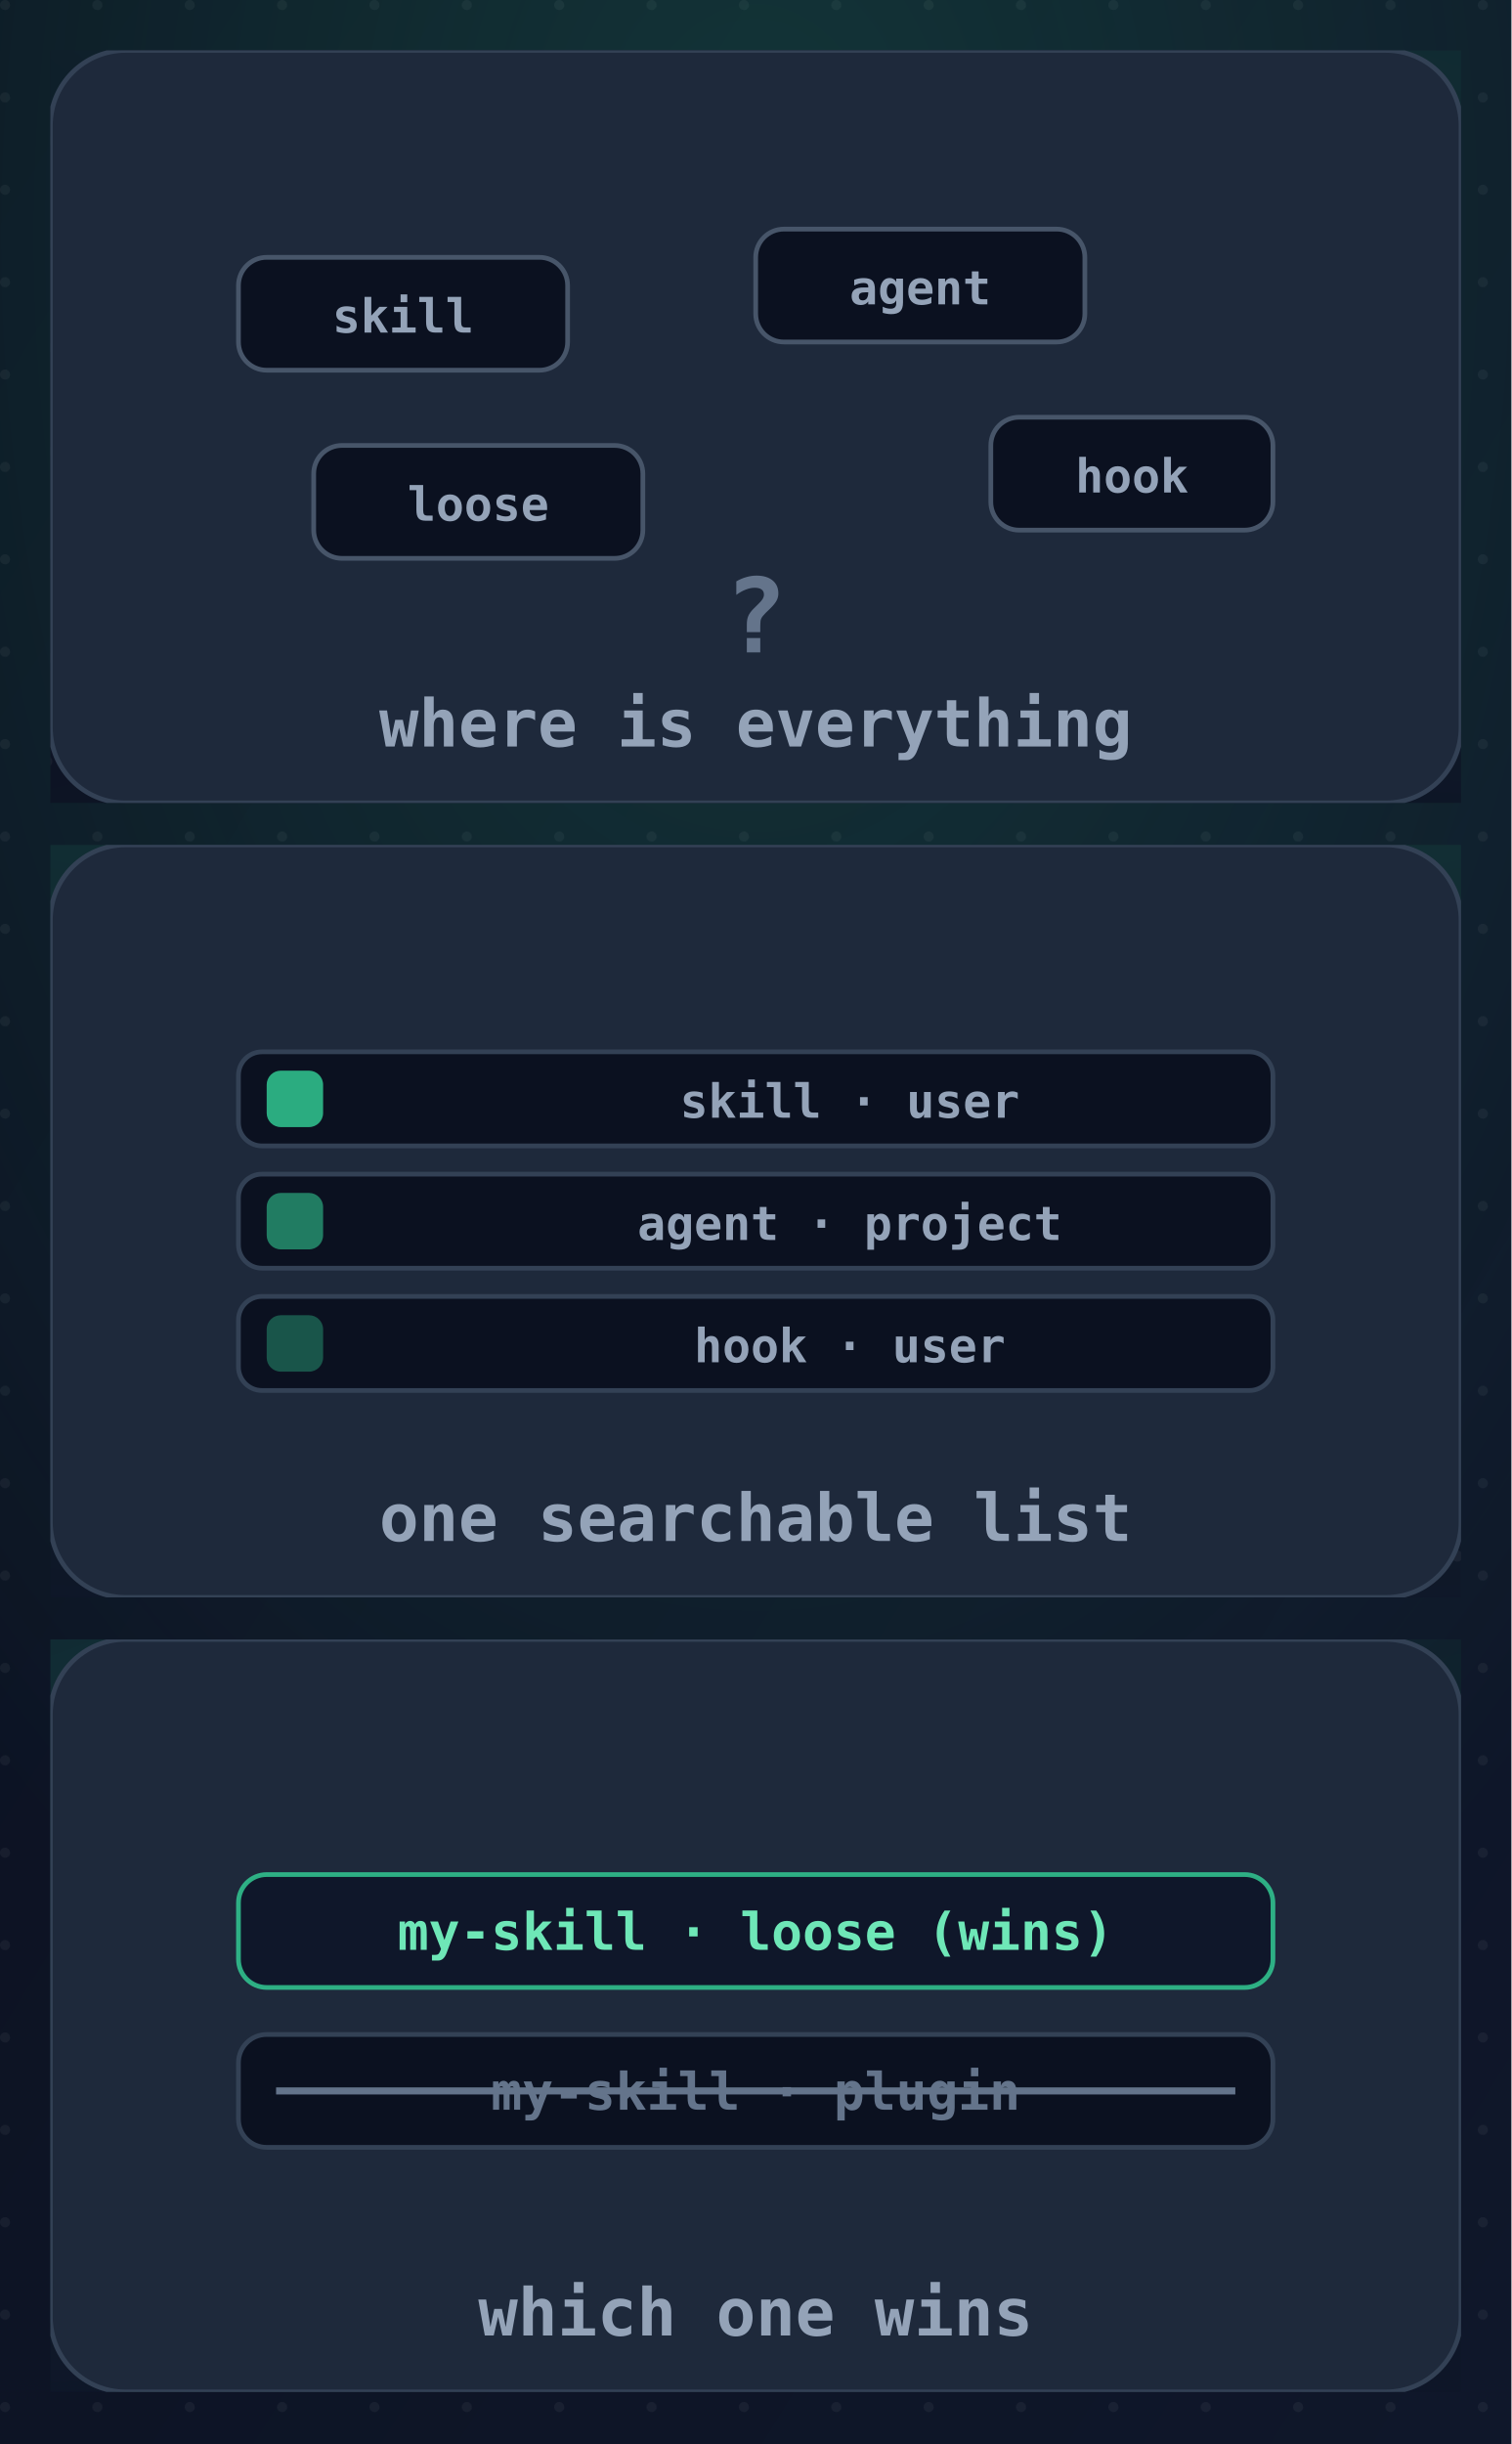
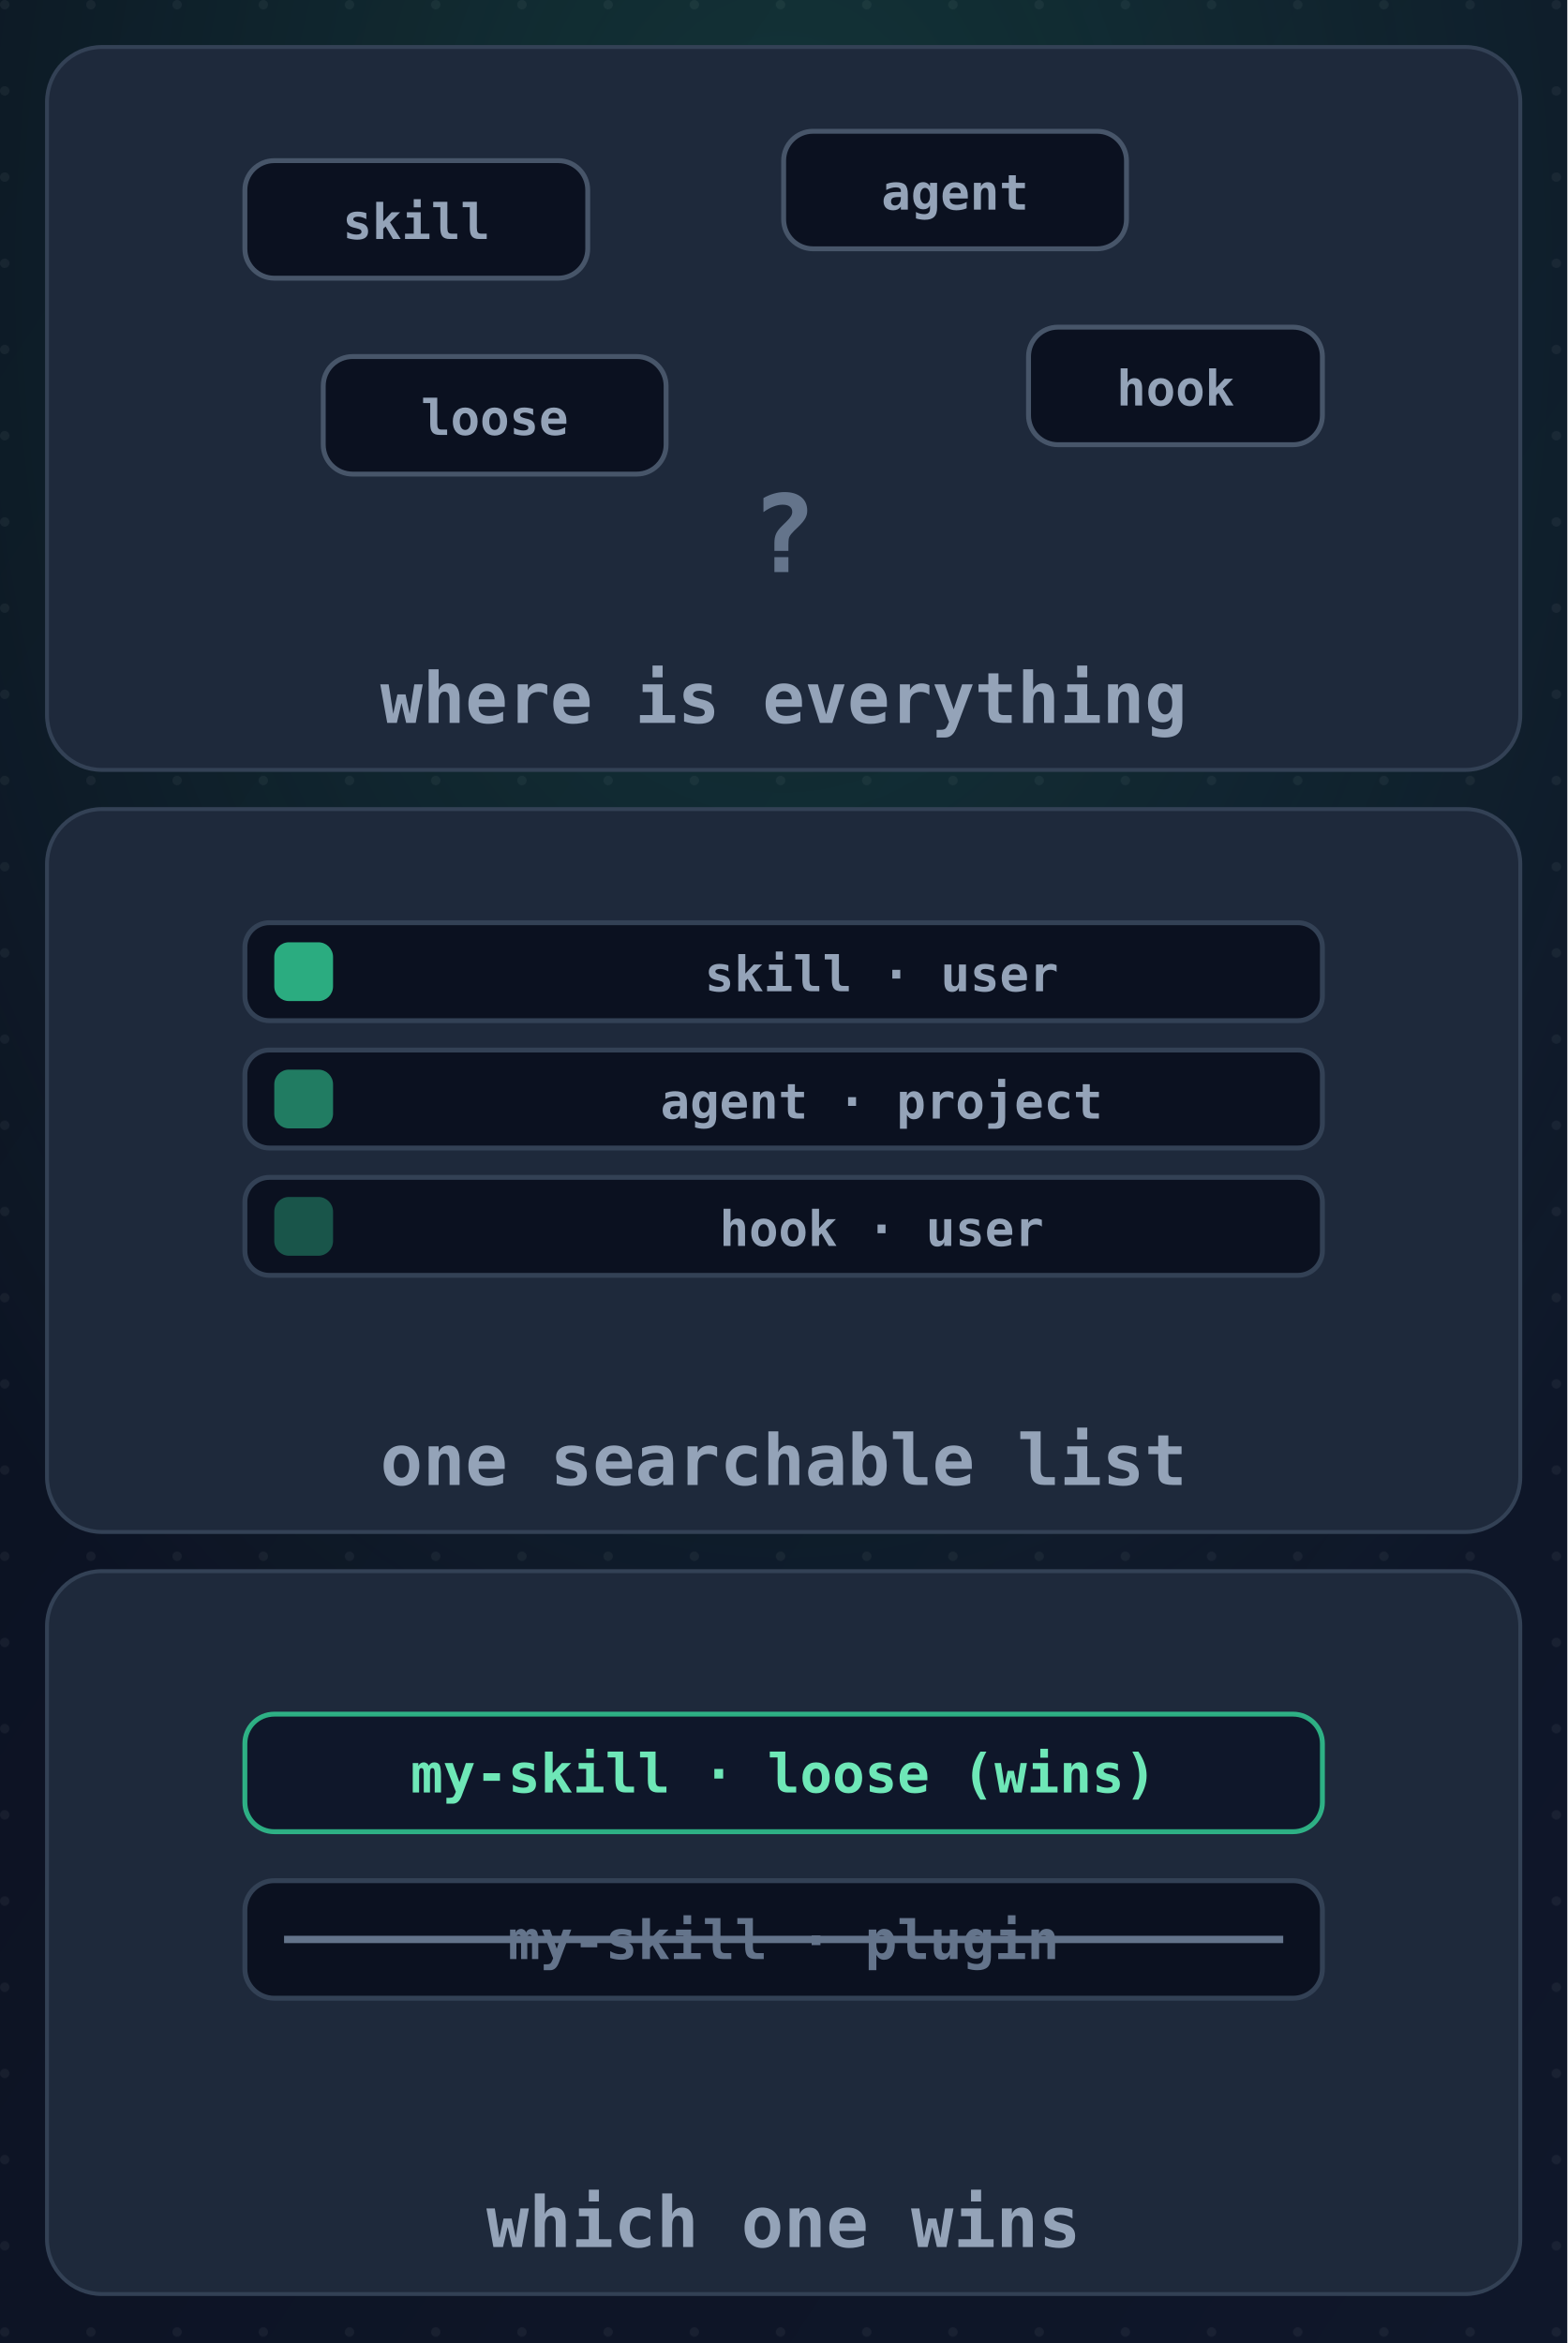
- <svg xmlns="http://www.w3.org/2000/svg" viewBox="0 0 360 582" role="img" aria-label="Skills, agents and hooks scattered across plugins and loose folders, gathered into one searchable list, with a name collision resolved by striking through the shadowed loser">
+ <svg xmlns="http://www.w3.org/2000/svg" viewBox="0 0 400 598" role="img" aria-label="Skills, agents and hooks scattered across plugins and loose folders, gathered into one searchable list, with a name collision resolved by striking through the shadowed loser">
  <defs>
-     <linearGradient id="m-bg" x1="0" y1="0" x2="1" y2="1">
+     <linearGradient id="bg" x1="0" y1="0" x2="1" y2="1">
      <stop offset="0" stop-color="#0b1120" />
      <stop offset="1" stop-color="#0f172a" />
    </linearGradient>
-     <radialGradient id="m-glow" cx="0.5" cy="0.1" r="0.8">
+     <radialGradient id="glow" cx="0.5" cy="0.12" r="0.7">
      <stop offset="0" stop-color="#34d399" stop-opacity="0.18" />
      <stop offset="1" stop-color="#34d399" stop-opacity="0" />
    </radialGradient>
-     <pattern id="m-dots" width="22" height="22" patternUnits="userSpaceOnUse">
+     <pattern id="dots" width="22" height="22" patternUnits="userSpaceOnUse">
      <circle cx="1.2" cy="1.2" r="1.2" fill="#f8fafc" fill-opacity="0.05" />
    </pattern>
  </defs>
-   <rect width="360" height="582" fill="url(#m-bg)" />
-   <rect width="360" height="582" fill="url(#m-dots)" />
-   <rect width="360" height="582" fill="url(#m-glow)" />
-   <svg x="12.0" y="12.0" width="336.0" height="179.2" viewBox="90 70 300 160">
-     <defs>
-       <linearGradient id="bg" x1="0" y1="0" x2="1" y2="1">
-         <stop offset="0" stop-color="#0b1120" />
-         <stop offset="1" stop-color="#0f172a" />
-       </linearGradient>
-       <radialGradient id="glow" cx="0.5" cy="0.12" r="0.7">
-         <stop offset="0" stop-color="#34d399" stop-opacity="0.18" />
-         <stop offset="1" stop-color="#34d399" stop-opacity="0" />
-       </radialGradient>
-       <pattern id="dots" width="22" height="22" patternUnits="userSpaceOnUse">
-         <circle cx="1.2" cy="1.2" r="1.2" fill="#f8fafc" fill-opacity="0.05" />
-       </pattern>
-     </defs>
-     <rect width="1200" height="300" fill="url(#bg)" />
-     <rect width="1200" height="300" fill="url(#dots)" />
-     <rect width="1200" height="300" fill="url(#glow)" />
+   <rect width="400" height="598" fill="url(#bg)" />
+   <rect width="400" height="598" fill="url(#dots)" />
+   <rect width="400" height="598" fill="url(#glow)" />
+   <clipPath id="c0">
+     <rect x="12" y="12" width="376" height="148.5" />
+   </clipPath>
+   <rect x="12" y="12" width="376" height="184.5" rx="14" fill="#1e293b" stroke="#334155" />
+   <g clip-path="url(#c0)">
    <g font-family="ui-monospace, SFMono-Regular, Menlo, monospace" font-size="14" font-weight="600" fill="#94a3b8" text-anchor="middle">
-       <g transform="translate(90 70)">
-         <rect width="300" height="160" rx="16" fill="#1e293b" stroke="#334155" />
+       <g transform="translate(12.5 16) scale(1.25) translate(0 -24)">
        <g font-size="10" fill="#94a3b8">
          <g transform="translate(40 44)">
            <rect width="70" height="24" rx="6" fill="#0b1120" stroke="#475569" />
            <text x="35" y="16">skill</text>
          </g>
          <g transform="translate(150 38)">
            <rect width="70" height="24" rx="6" fill="#0b1120" stroke="#475569" />
            <text x="35" y="16">agent</text>
          </g>
          <g transform="translate(200 78)">
            <rect width="60" height="24" rx="6" fill="#0b1120" stroke="#475569" />
            <text x="30" y="16">hook</text>
          </g>
          <g transform="translate(56 84)">
            <rect width="70" height="24" rx="6" fill="#0b1120" stroke="#475569" />
            <text x="35" y="16">loose</text>
          </g>
        </g>
        <text x="150" y="128" font-size="22" fill="#64748b">?</text>
-         <text x="150" y="148">where is everything</text>
      </g>
-       <g transform="translate(450 70)">
-         <rect width="300" height="160" rx="16" fill="#1e293b" stroke="#334155" />
+     </g>
+   </g>
+   <text x="200.0" y="184.5" font-family="ui-monospace, SFMono-Regular, Menlo, monospace" font-size="18" font-weight="600" fill="#94a3b8" text-anchor="middle">where is everything</text>
+   <clipPath id="c1">
+     <rect x="12" y="206.5" width="376" height="148.5" />
+   </clipPath>
+   <rect x="12" y="206.5" width="376" height="184.5" rx="14" fill="#1e293b" stroke="#334155" />
+   <g clip-path="url(#c1)">
+     <g font-family="ui-monospace, SFMono-Regular, Menlo, monospace" font-size="14" font-weight="600" fill="#94a3b8" text-anchor="middle">
+       <g transform="translate(12.5 210.5) scale(1.25) translate(0 -24)">
        <g font-size="10">
          <g transform="translate(40 44)">
            <rect width="220" height="20" rx="5" fill="#0b1120" stroke="#334155" />
            <rect x="6" y="4" width="12" height="12" rx="3" fill="#34d399" fill-opacity="0.8" />
            <text x="130" y="14" fill="#94a3b8">skill · user</text>
          </g>
          <g transform="translate(40 70)">
            <rect width="220" height="20" rx="5" fill="#0b1120" stroke="#334155" />
            <rect x="6" y="4" width="12" height="12" rx="3" fill="#34d399" fill-opacity="0.55" />
            <text x="130" y="14" fill="#94a3b8">agent · project</text>
          </g>
          <g transform="translate(40 96)">
            <rect width="220" height="20" rx="5" fill="#0b1120" stroke="#334155" />
            <rect x="6" y="4" width="12" height="12" rx="3" fill="#34d399" fill-opacity="0.35" />
            <text x="130" y="14" fill="#94a3b8">hook · user</text>
          </g>
        </g>
-         <text x="150" y="148">one searchable list</text>
      </g>
-       <g transform="translate(810 70)">
-         <rect width="300" height="160" rx="16" fill="#1e293b" stroke="#334155" />
+     </g>
+   </g>
+   <text x="200.0" y="379.0" font-family="ui-monospace, SFMono-Regular, Menlo, monospace" font-size="18" font-weight="600" fill="#94a3b8" text-anchor="middle">one searchable list</text>
+   <clipPath id="c2">
+     <rect x="12" y="401.0" width="376" height="148.5" />
+   </clipPath>
+   <rect x="12" y="401.0" width="376" height="184.5" rx="14" fill="#1e293b" stroke="#334155" />
+   <g clip-path="url(#c2)">
+     <g font-family="ui-monospace, SFMono-Regular, Menlo, monospace" font-size="14" font-weight="600" fill="#94a3b8" text-anchor="middle">
+       <g transform="translate(12.5 405.0) scale(1.25) translate(0 -24)">
        <g transform="translate(40 50)">
          <rect width="220" height="24" rx="6" fill="#0f172a" stroke="#34d399" stroke-opacity="0.8" />
          <text x="110" y="16" font-size="11" fill="#6ee7b7">my-skill · loose (wins)</text>
        </g>
        <g transform="translate(40 84)">
          <rect width="220" height="24" rx="6" fill="#0b1120" stroke="#334155" />
          <text x="110" y="16" font-size="11" fill="#64748b">my-skill · plugin</text>
          <line x1="8" y1="12" x2="212" y2="12" stroke="#64748b" stroke-width="1.5" />
        </g>
-         <text x="150" y="148">which one wins</text>
      </g>
    </g>
-   </svg>
-   <svg x="12.0" y="201.2" width="336.0" height="179.2" viewBox="450 70 300 160">
-     <defs>
-       <linearGradient id="bg" x1="0" y1="0" x2="1" y2="1">
-         <stop offset="0" stop-color="#0b1120" />
-         <stop offset="1" stop-color="#0f172a" />
-       </linearGradient>
-       <radialGradient id="glow" cx="0.5" cy="0.12" r="0.7">
-         <stop offset="0" stop-color="#34d399" stop-opacity="0.18" />
-         <stop offset="1" stop-color="#34d399" stop-opacity="0" />
-       </radialGradient>
-       <pattern id="dots" width="22" height="22" patternUnits="userSpaceOnUse">
-         <circle cx="1.2" cy="1.2" r="1.2" fill="#f8fafc" fill-opacity="0.05" />
-       </pattern>
-     </defs>
-     <rect width="1200" height="300" fill="url(#bg)" />
-     <rect width="1200" height="300" fill="url(#dots)" />
-     <rect width="1200" height="300" fill="url(#glow)" />
-     <g font-family="ui-monospace, SFMono-Regular, Menlo, monospace" font-size="14" font-weight="600" fill="#94a3b8" text-anchor="middle">
-       <g transform="translate(90 70)">
-         <rect width="300" height="160" rx="16" fill="#1e293b" stroke="#334155" />
-         <g font-size="10" fill="#94a3b8">
-           <g transform="translate(40 44)">
-             <rect width="70" height="24" rx="6" fill="#0b1120" stroke="#475569" />
-             <text x="35" y="16">skill</text>
-           </g>
-           <g transform="translate(150 38)">
-             <rect width="70" height="24" rx="6" fill="#0b1120" stroke="#475569" />
-             <text x="35" y="16">agent</text>
-           </g>
-           <g transform="translate(200 78)">
-             <rect width="60" height="24" rx="6" fill="#0b1120" stroke="#475569" />
-             <text x="30" y="16">hook</text>
-           </g>
-           <g transform="translate(56 84)">
-             <rect width="70" height="24" rx="6" fill="#0b1120" stroke="#475569" />
-             <text x="35" y="16">loose</text>
-           </g>
-         </g>
-         <text x="150" y="128" font-size="22" fill="#64748b">?</text>
-         <text x="150" y="148">where is everything</text>
-       </g>
-       <g transform="translate(450 70)">
-         <rect width="300" height="160" rx="16" fill="#1e293b" stroke="#334155" />
-         <g font-size="10">
-           <g transform="translate(40 44)">
-             <rect width="220" height="20" rx="5" fill="#0b1120" stroke="#334155" />
-             <rect x="6" y="4" width="12" height="12" rx="3" fill="#34d399" fill-opacity="0.8" />
-             <text x="130" y="14" fill="#94a3b8">skill · user</text>
-           </g>
-           <g transform="translate(40 70)">
-             <rect width="220" height="20" rx="5" fill="#0b1120" stroke="#334155" />
-             <rect x="6" y="4" width="12" height="12" rx="3" fill="#34d399" fill-opacity="0.55" />
-             <text x="130" y="14" fill="#94a3b8">agent · project</text>
-           </g>
-           <g transform="translate(40 96)">
-             <rect width="220" height="20" rx="5" fill="#0b1120" stroke="#334155" />
-             <rect x="6" y="4" width="12" height="12" rx="3" fill="#34d399" fill-opacity="0.35" />
-             <text x="130" y="14" fill="#94a3b8">hook · user</text>
-           </g>
-         </g>
-         <text x="150" y="148">one searchable list</text>
-       </g>
-       <g transform="translate(810 70)">
-         <rect width="300" height="160" rx="16" fill="#1e293b" stroke="#334155" />
-         <g transform="translate(40 50)">
-           <rect width="220" height="24" rx="6" fill="#0f172a" stroke="#34d399" stroke-opacity="0.8" />
-           <text x="110" y="16" font-size="11" fill="#6ee7b7">my-skill · loose (wins)</text>
-         </g>
-         <g transform="translate(40 84)">
-           <rect width="220" height="24" rx="6" fill="#0b1120" stroke="#334155" />
-           <text x="110" y="16" font-size="11" fill="#64748b">my-skill · plugin</text>
-           <line x1="8" y1="12" x2="212" y2="12" stroke="#64748b" stroke-width="1.5" />
-         </g>
-         <text x="150" y="148">which one wins</text>
-       </g>
-     </g>
-   </svg>
-   <svg x="12.0" y="390.4" width="336.0" height="179.2" viewBox="810 70 300 160">
-     <defs>
-       <linearGradient id="bg" x1="0" y1="0" x2="1" y2="1">
-         <stop offset="0" stop-color="#0b1120" />
-         <stop offset="1" stop-color="#0f172a" />
-       </linearGradient>
-       <radialGradient id="glow" cx="0.5" cy="0.12" r="0.7">
-         <stop offset="0" stop-color="#34d399" stop-opacity="0.18" />
-         <stop offset="1" stop-color="#34d399" stop-opacity="0" />
-       </radialGradient>
-       <pattern id="dots" width="22" height="22" patternUnits="userSpaceOnUse">
-         <circle cx="1.2" cy="1.2" r="1.2" fill="#f8fafc" fill-opacity="0.05" />
-       </pattern>
-     </defs>
-     <rect width="1200" height="300" fill="url(#bg)" />
-     <rect width="1200" height="300" fill="url(#dots)" />
-     <rect width="1200" height="300" fill="url(#glow)" />
-     <g font-family="ui-monospace, SFMono-Regular, Menlo, monospace" font-size="14" font-weight="600" fill="#94a3b8" text-anchor="middle">
-       <g transform="translate(90 70)">
-         <rect width="300" height="160" rx="16" fill="#1e293b" stroke="#334155" />
-         <g font-size="10" fill="#94a3b8">
-           <g transform="translate(40 44)">
-             <rect width="70" height="24" rx="6" fill="#0b1120" stroke="#475569" />
-             <text x="35" y="16">skill</text>
-           </g>
-           <g transform="translate(150 38)">
-             <rect width="70" height="24" rx="6" fill="#0b1120" stroke="#475569" />
-             <text x="35" y="16">agent</text>
-           </g>
-           <g transform="translate(200 78)">
-             <rect width="60" height="24" rx="6" fill="#0b1120" stroke="#475569" />
-             <text x="30" y="16">hook</text>
-           </g>
-           <g transform="translate(56 84)">
-             <rect width="70" height="24" rx="6" fill="#0b1120" stroke="#475569" />
-             <text x="35" y="16">loose</text>
-           </g>
-         </g>
-         <text x="150" y="128" font-size="22" fill="#64748b">?</text>
-         <text x="150" y="148">where is everything</text>
-       </g>
-       <g transform="translate(450 70)">
-         <rect width="300" height="160" rx="16" fill="#1e293b" stroke="#334155" />
-         <g font-size="10">
-           <g transform="translate(40 44)">
-             <rect width="220" height="20" rx="5" fill="#0b1120" stroke="#334155" />
-             <rect x="6" y="4" width="12" height="12" rx="3" fill="#34d399" fill-opacity="0.8" />
-             <text x="130" y="14" fill="#94a3b8">skill · user</text>
-           </g>
-           <g transform="translate(40 70)">
-             <rect width="220" height="20" rx="5" fill="#0b1120" stroke="#334155" />
-             <rect x="6" y="4" width="12" height="12" rx="3" fill="#34d399" fill-opacity="0.55" />
-             <text x="130" y="14" fill="#94a3b8">agent · project</text>
-           </g>
-           <g transform="translate(40 96)">
-             <rect width="220" height="20" rx="5" fill="#0b1120" stroke="#334155" />
-             <rect x="6" y="4" width="12" height="12" rx="3" fill="#34d399" fill-opacity="0.35" />
-             <text x="130" y="14" fill="#94a3b8">hook · user</text>
-           </g>
-         </g>
-         <text x="150" y="148">one searchable list</text>
-       </g>
-       <g transform="translate(810 70)">
-         <rect width="300" height="160" rx="16" fill="#1e293b" stroke="#334155" />
-         <g transform="translate(40 50)">
-           <rect width="220" height="24" rx="6" fill="#0f172a" stroke="#34d399" stroke-opacity="0.8" />
-           <text x="110" y="16" font-size="11" fill="#6ee7b7">my-skill · loose (wins)</text>
-         </g>
-         <g transform="translate(40 84)">
-           <rect width="220" height="24" rx="6" fill="#0b1120" stroke="#334155" />
-           <text x="110" y="16" font-size="11" fill="#64748b">my-skill · plugin</text>
-           <line x1="8" y1="12" x2="212" y2="12" stroke="#64748b" stroke-width="1.5" />
-         </g>
-         <text x="150" y="148">which one wins</text>
-       </g>
-     </g>
-   </svg>
+   </g>
+   <text x="200.0" y="573.5" font-family="ui-monospace, SFMono-Regular, Menlo, monospace" font-size="18" font-weight="600" fill="#94a3b8" text-anchor="middle">which one wins</text>
</svg>
